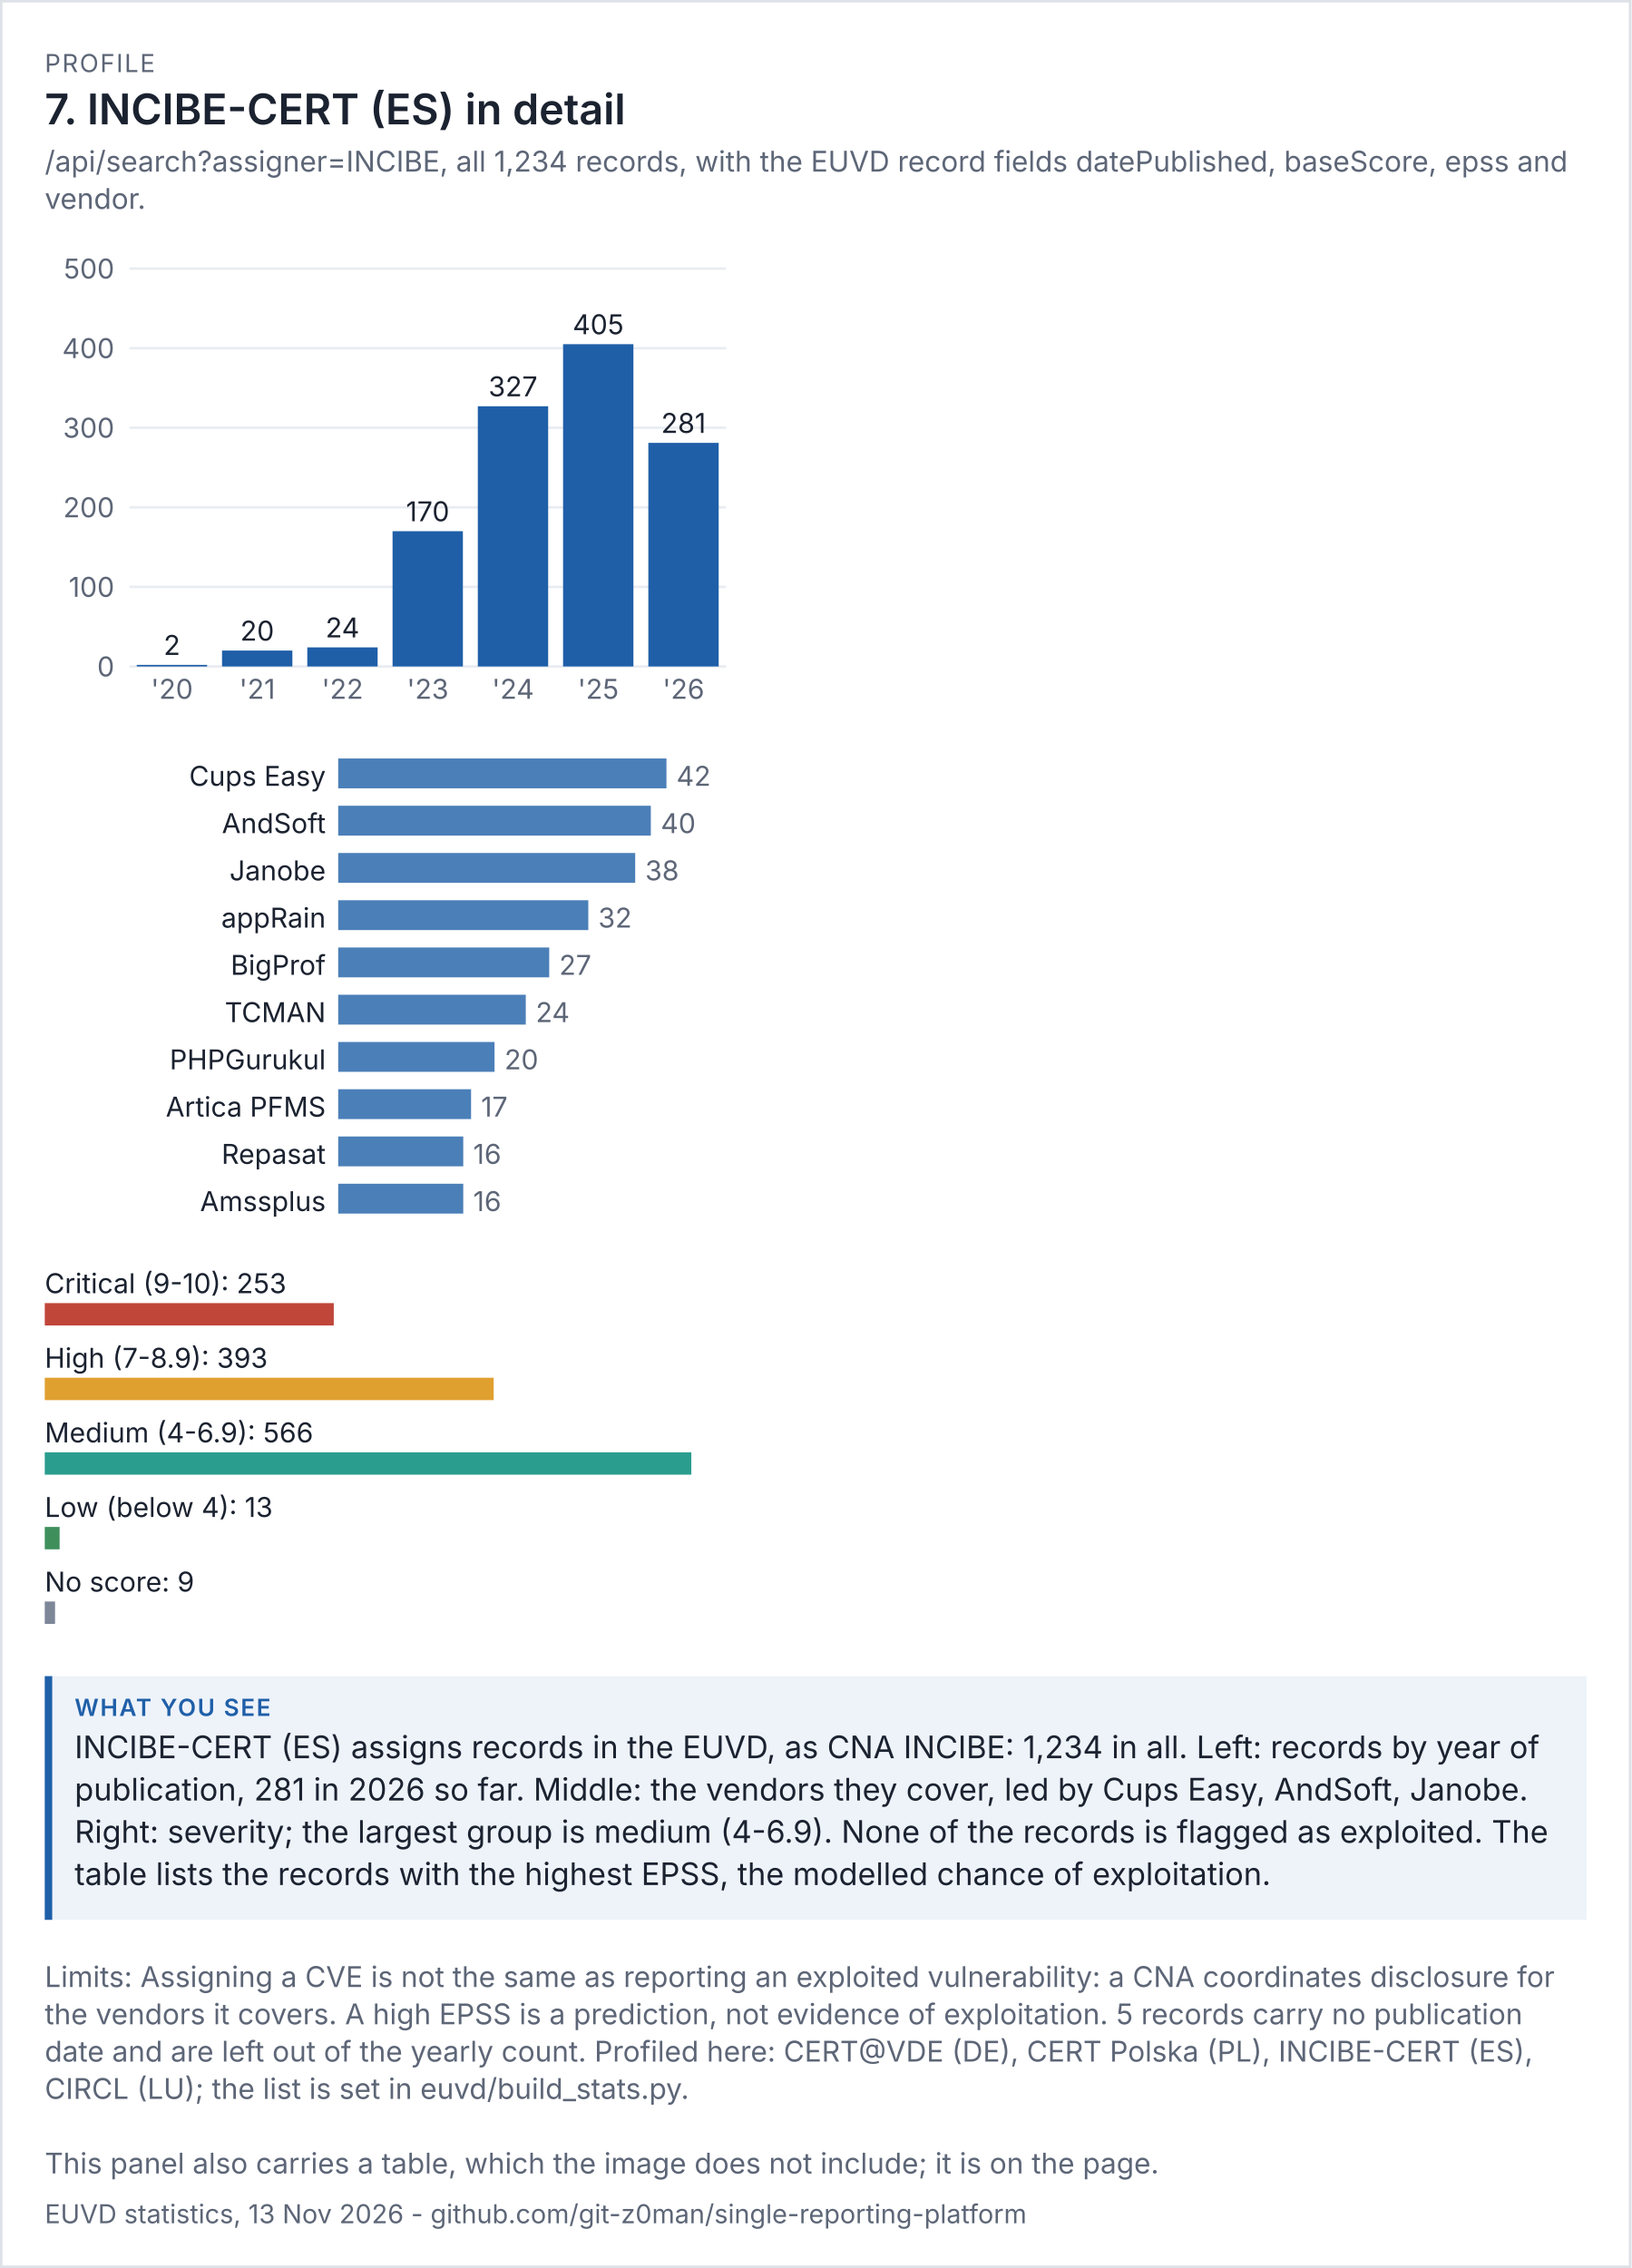
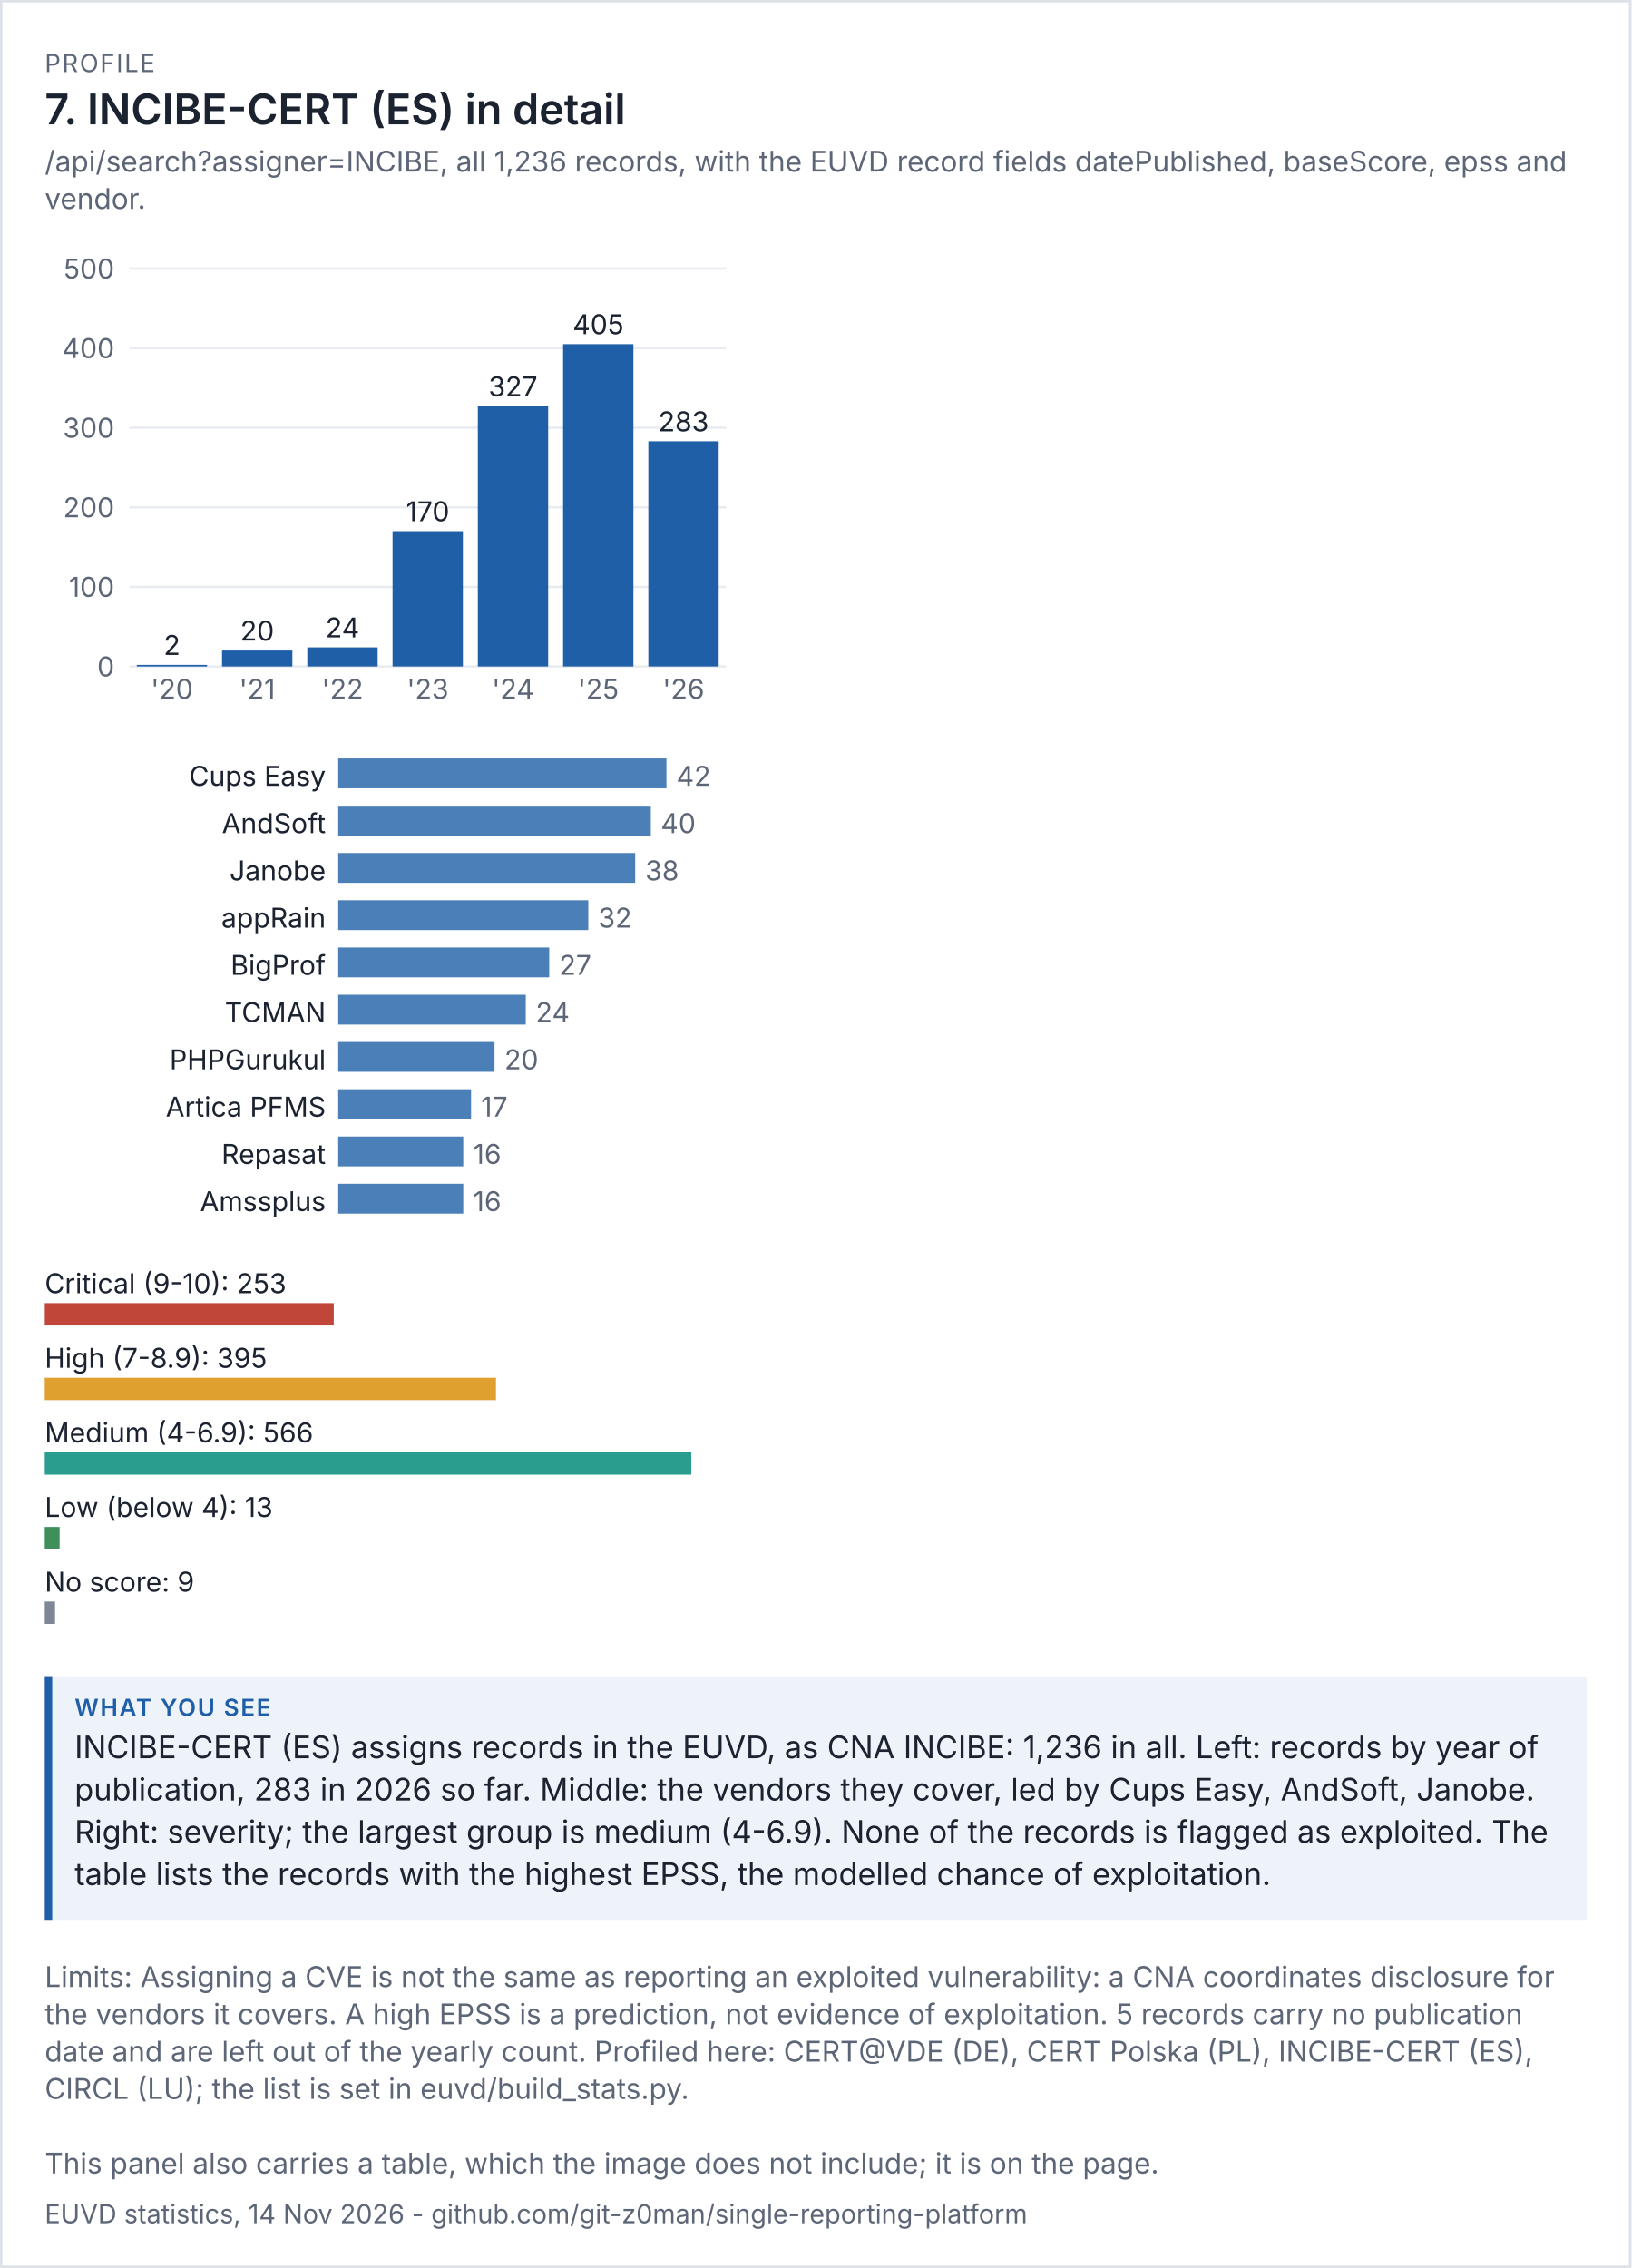
<svg xmlns="http://www.w3.org/2000/svg" viewBox="0 0 656 912" width="656" height="912" font-family="system-ui,-apple-system,'Segoe UI',sans-serif">
  <rect width="100%" height="100%" fill="#ffffff" />
  <rect x="0.5" y="0.5" width="655" height="911" fill="none" stroke="#dde1e8" />
  <text x="18" y="29" font-size="10" letter-spacing="0.6" fill="#5d6677">PROFILE</text>
  <text x="18" y="50" font-size="17" fill="#1b2230" font-weight="600">7. INCIBE-CERT (ES) in detail</text>
-   <text x="18" y="69" font-size="11.5" fill="#5d6677">/api/search?assigner=INCIBE, all 1,234 records, with the EUVD record fields datePublished, baseScore, epss and</text>
+   <text x="18" y="69" font-size="11.5" fill="#5d6677">/api/search?assigner=INCIBE, all 1,236 records, with the EUVD record fields datePublished, baseScore, epss and</text>
  <text x="18" y="84" font-size="11.5" fill="#5d6677">vendor.</text>
  <g transform="translate(18,94) scale(1)" font-size="11">
    <svg viewBox="0 0 280 200" role="img" width="280" height="200">
      <g>
        <line x1="34" x2="274" y1="174" y2="174" stroke="rgb(233, 236, 241)" />
        <text x="28" y="178" text-anchor="end" fill="rgb(93, 102, 119)">0</text>
        <line x1="34" x2="274" y1="142" y2="142" stroke="rgb(233, 236, 241)" />
        <text x="28" y="146" text-anchor="end" fill="rgb(93, 102, 119)">100</text>
        <line x1="34" x2="274" y1="110" y2="110" stroke="rgb(233, 236, 241)" />
        <text x="28" y="114" text-anchor="end" fill="rgb(93, 102, 119)">200</text>
        <line x1="34" x2="274" y1="78" y2="78" stroke="rgb(233, 236, 241)" />
        <text x="28" y="82" text-anchor="end" fill="rgb(93, 102, 119)">300</text>
        <line x1="34" x2="274" y1="46" y2="46" stroke="rgb(233, 236, 241)" />
        <text x="28" y="50" text-anchor="end" fill="rgb(93, 102, 119)">400</text>
        <line x1="34" x2="274" y1="14" y2="14" stroke="rgb(233, 236, 241)" />
        <text x="28" y="18" text-anchor="end" fill="rgb(93, 102, 119)">500</text>
        <rect x="37" y="173.36" width="28.286" height="0.64" fill="rgb(31, 95, 168)" />
        <text x="51.143" y="169.36" text-anchor="middle" class="t" fill="rgb(27, 34, 48)">2</text>
        <text x="51.143" y="187" text-anchor="middle" fill="rgb(93, 102, 119)">'20</text>
        <rect x="71.286" y="167.6" width="28.286" height="6.4" fill="rgb(31, 95, 168)" />
        <text x="85.429" y="163.6" text-anchor="middle" class="t" fill="rgb(27, 34, 48)">20</text>
        <text x="85.429" y="187" text-anchor="middle" fill="rgb(93, 102, 119)">'21</text>
        <rect x="105.571" y="166.32" width="28.286" height="7.68" fill="rgb(31, 95, 168)" />
        <text x="119.714" y="162.32" text-anchor="middle" class="t" fill="rgb(27, 34, 48)">24</text>
        <text x="119.714" y="187" text-anchor="middle" fill="rgb(93, 102, 119)">'22</text>
        <rect x="139.857" y="119.6" width="28.286" height="54.4" fill="rgb(31, 95, 168)" />
        <text x="154" y="115.6" text-anchor="middle" class="t" fill="rgb(27, 34, 48)">170</text>
        <text x="154" y="187" text-anchor="middle" fill="rgb(93, 102, 119)">'23</text>
        <rect x="174.143" y="69.36" width="28.286" height="104.64" fill="rgb(31, 95, 168)" />
        <text x="188.286" y="65.36" text-anchor="middle" class="t" fill="rgb(27, 34, 48)">327</text>
        <text x="188.286" y="187" text-anchor="middle" fill="rgb(93, 102, 119)">'24</text>
        <rect x="208.429" y="44.4" width="28.286" height="129.6" fill="rgb(31, 95, 168)" />
        <text x="222.571" y="40.4" text-anchor="middle" class="t" fill="rgb(27, 34, 48)">405</text>
        <text x="222.571" y="187" text-anchor="middle" fill="rgb(93, 102, 119)">'25</text>
-         <rect x="242.714" y="84.08" width="28.286" height="89.92" fill="rgb(31, 95, 168)" />
-         <text x="256.857" y="80.08" text-anchor="middle" class="t" fill="rgb(27, 34, 48)">281</text>
+         <rect x="242.714" y="83.44" width="28.286" height="90.56" fill="rgb(31, 95, 168)" />
+         <text x="256.857" y="79.44" text-anchor="middle" class="t" fill="rgb(27, 34, 48)">283</text>
        <text x="256.857" y="187" text-anchor="middle" fill="rgb(93, 102, 119)">'26</text>
      </g>
    </svg>
  </g>
  <g transform="translate(18,302) scale(1)" font-size="11">
    <svg viewBox="0 0 280 196" role="img" width="280" height="196">
      <g>
        <text x="113" y="14" text-anchor="end" class="t" fill="rgb(27, 34, 48)">Cups Easy</text>
        <rect x="118" y="3" width="132" height="12" fill="rgb(75, 127, 184)" />
        <text x="254" y="14" fill="rgb(93, 102, 119)">42</text>
        <text x="113" y="33" text-anchor="end" class="t" fill="rgb(27, 34, 48)">AndSoft</text>
        <rect x="118" y="22" width="125.714" height="12" fill="rgb(75, 127, 184)" />
        <text x="247.714" y="33" fill="rgb(93, 102, 119)">40</text>
        <text x="113" y="52" text-anchor="end" class="t" fill="rgb(27, 34, 48)">Janobe</text>
        <rect x="118" y="41" width="119.429" height="12" fill="rgb(75, 127, 184)" />
        <text x="241.429" y="52" fill="rgb(93, 102, 119)">38</text>
        <text x="113" y="71" text-anchor="end" class="t" fill="rgb(27, 34, 48)">appRain</text>
        <rect x="118" y="60" width="100.571" height="12" fill="rgb(75, 127, 184)" />
        <text x="222.571" y="71" fill="rgb(93, 102, 119)">32</text>
        <text x="113" y="90" text-anchor="end" class="t" fill="rgb(27, 34, 48)">BigProf </text>
        <rect x="118" y="79" width="84.857" height="12" fill="rgb(75, 127, 184)" />
        <text x="206.857" y="90" fill="rgb(93, 102, 119)">27</text>
        <text x="113" y="109" text-anchor="end" class="t" fill="rgb(27, 34, 48)">TCMAN</text>
        <rect x="118" y="98" width="75.429" height="12" fill="rgb(75, 127, 184)" />
        <text x="197.429" y="109" fill="rgb(93, 102, 119)">24</text>
        <text x="113" y="128" text-anchor="end" class="t" fill="rgb(27, 34, 48)">PHPGurukul</text>
        <rect x="118" y="117" width="62.857" height="12" fill="rgb(75, 127, 184)" />
        <text x="184.857" y="128" fill="rgb(93, 102, 119)">20</text>
        <text x="113" y="147" text-anchor="end" class="t" fill="rgb(27, 34, 48)">Artica PFMS</text>
        <rect x="118" y="136" width="53.429" height="12" fill="rgb(75, 127, 184)" />
        <text x="175.429" y="147" fill="rgb(93, 102, 119)">17</text>
        <text x="113" y="166" text-anchor="end" class="t" fill="rgb(27, 34, 48)">Repasat</text>
        <rect x="118" y="155" width="50.286" height="12" fill="rgb(75, 127, 184)" />
        <text x="172.286" y="166" fill="rgb(93, 102, 119)">16</text>
        <text x="113" y="185" text-anchor="end" class="t" fill="rgb(27, 34, 48)">Amssplus</text>
        <rect x="118" y="174" width="50.286" height="12" fill="rgb(75, 127, 184)" />
        <text x="172.286" y="185" fill="rgb(93, 102, 119)">16</text>
      </g>
    </svg>
  </g>
  <g transform="translate(18,506) scale(1)" font-size="11">
    <svg viewBox="0 0 280 156" role="img" width="280" height="156">
      <g>
        <text x="0" y="14" class="t" fill="rgb(27, 34, 48)">Critical (9-10): 253</text>
        <rect x="0" y="18" width="116.219" height="9" fill="rgb(192, 70, 58)" />
-         <text x="0" y="44" class="t" fill="rgb(27, 34, 48)">High (7-8.9): 393</text>
-         <rect x="0" y="48" width="180.53" height="9" fill="rgb(224, 160, 48)" />
+         <text x="0" y="44" class="t" fill="rgb(27, 34, 48)">High (7-8.9): 395</text>
+         <rect x="0" y="48" width="181.449" height="9" fill="rgb(224, 160, 48)" />
        <text x="0" y="74" class="t" fill="rgb(27, 34, 48)">Medium (4-6.9): 566</text>
        <rect x="0" y="78" width="260" height="9" fill="rgb(42, 157, 143)" />
        <text x="0" y="104" class="t" fill="rgb(27, 34, 48)">Low (below 4): 13</text>
        <rect x="0" y="108" width="5.972" height="9" fill="rgb(63, 143, 91)" />
        <text x="0" y="134" class="t" fill="rgb(27, 34, 48)">No score: 9</text>
        <rect x="0" y="138" width="4.134" height="9" fill="rgb(125, 135, 152)" />
      </g>
    </svg>
  </g>
  <rect x="18" y="674" width="620" height="98" fill="#eef3fa" />
  <rect x="18" y="674" width="3" height="98" fill="#1f5fa8" />
  <text x="30" y="690" font-size="9.5" letter-spacing="0.6" font-weight="600" fill="#1f5fa8">WHAT YOU SEE</text>
-   <text x="30" y="707" font-size="12.5" fill="#1b2230">INCIBE-CERT (ES) assigns records in the EUVD, as CNA INCIBE: 1,234 in all. Left: records by year of</text>
-   <text x="30" y="724" font-size="12.5" fill="#1b2230">publication, 281 in 2026 so far. Middle: the vendors they cover, led by Cups Easy, AndSoft, Janobe.</text>
+   <text x="30" y="707" font-size="12.5" fill="#1b2230">INCIBE-CERT (ES) assigns records in the EUVD, as CNA INCIBE: 1,236 in all. Left: records by year of</text>
+   <text x="30" y="724" font-size="12.5" fill="#1b2230">publication, 283 in 2026 so far. Middle: the vendors they cover, led by Cups Easy, AndSoft, Janobe.</text>
  <text x="30" y="741" font-size="12.5" fill="#1b2230">Right: severity; the largest group is medium (4-6.9). None of the records is flagged as exploited. The</text>
  <text x="30" y="758" font-size="12.5" fill="#1b2230">table lists the records with the highest EPSS, the modelled chance of exploitation.</text>
  <text x="18" y="799" font-size="11.5" fill="#5d6677">Limits: Assigning a CVE is not the same as reporting an exploited vulnerability: a CNA coordinates disclosure for</text>
  <text x="18" y="814" font-size="11.5" fill="#5d6677">the vendors it covers. A high EPSS is a prediction, not evidence of exploitation. 5 records carry no publication</text>
  <text x="18" y="829" font-size="11.5" fill="#5d6677">date and are left out of the yearly count. Profiled here: CERT@VDE (DE), CERT Polska (PL), INCIBE-CERT (ES),</text>
  <text x="18" y="844" font-size="11.5" fill="#5d6677">CIRCL (LU); the list is set in euvd/build_stats.py.</text>
  <text x="18" y="874" font-size="11.5" fill="#5d6677">This panel also carries a table, which the image does not include; it is on the page.</text>
-   <text x="18" y="894" font-size="10.5" fill="#5d6677">EUVD statistics, 13 Nov 2026 - github.com/git-z0man/single-reporting-platform</text>
+   <text x="18" y="894" font-size="10.5" fill="#5d6677">EUVD statistics, 14 Nov 2026 - github.com/git-z0man/single-reporting-platform</text>
</svg>
